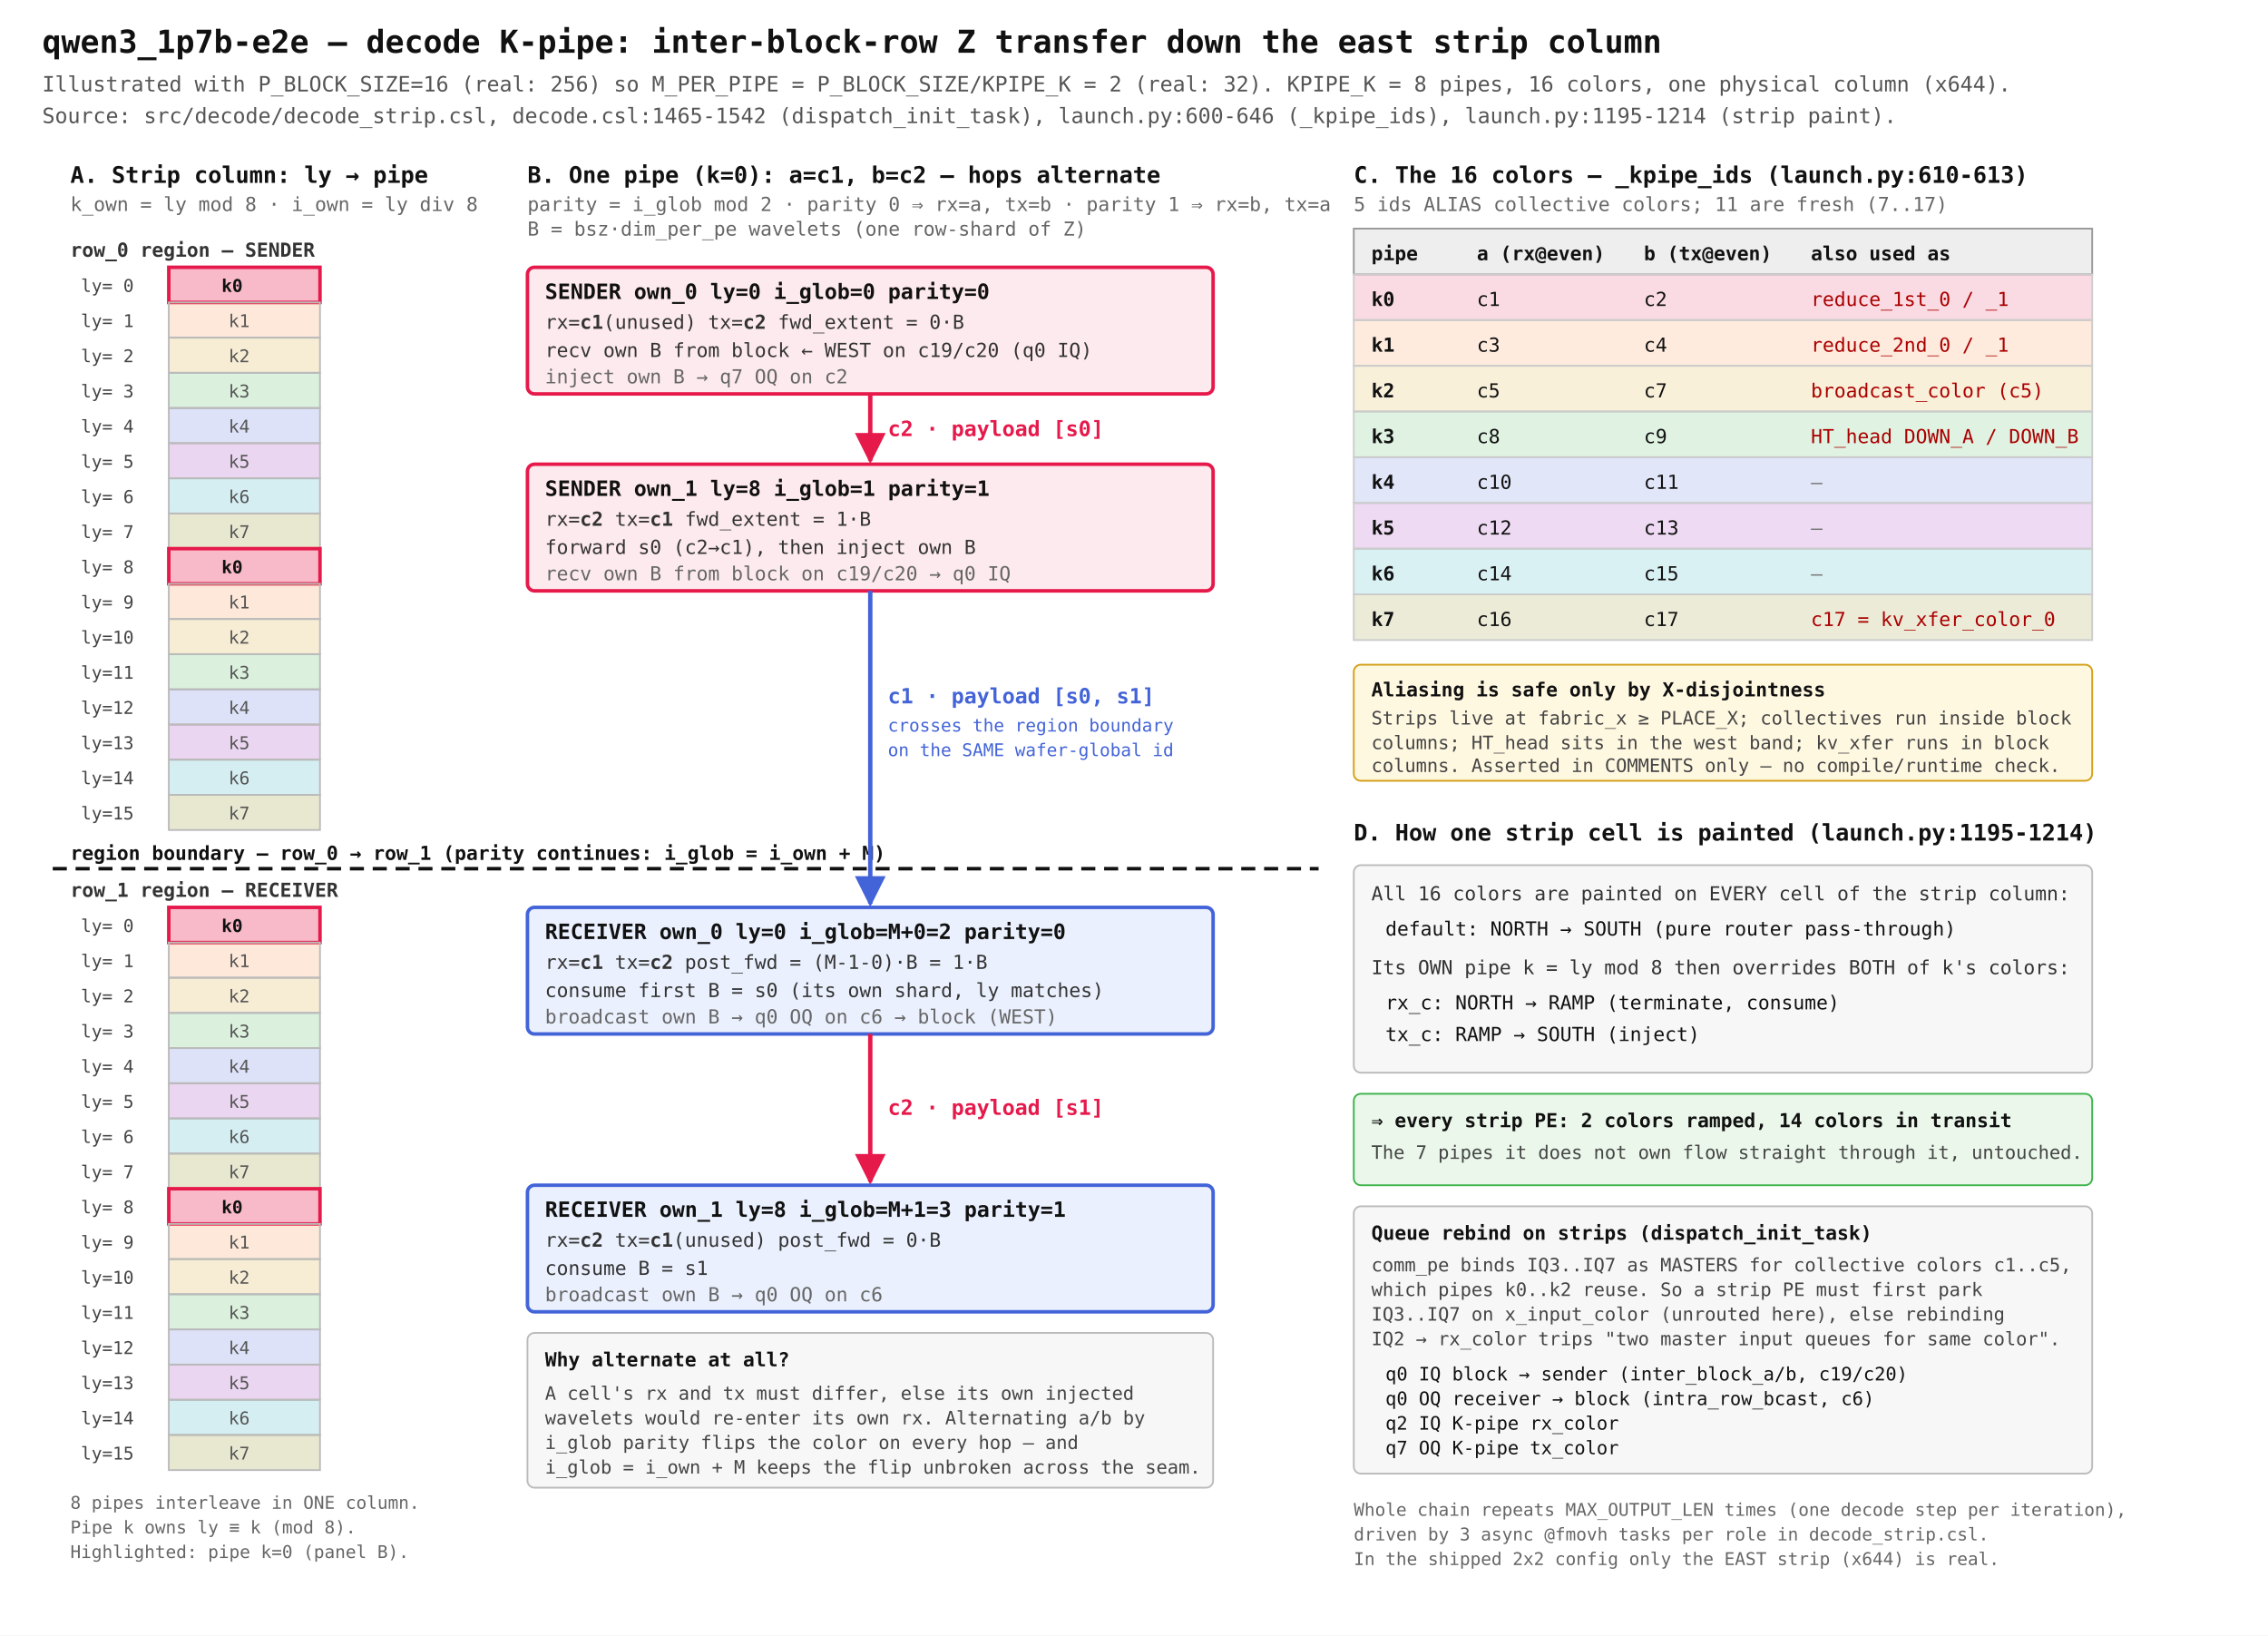
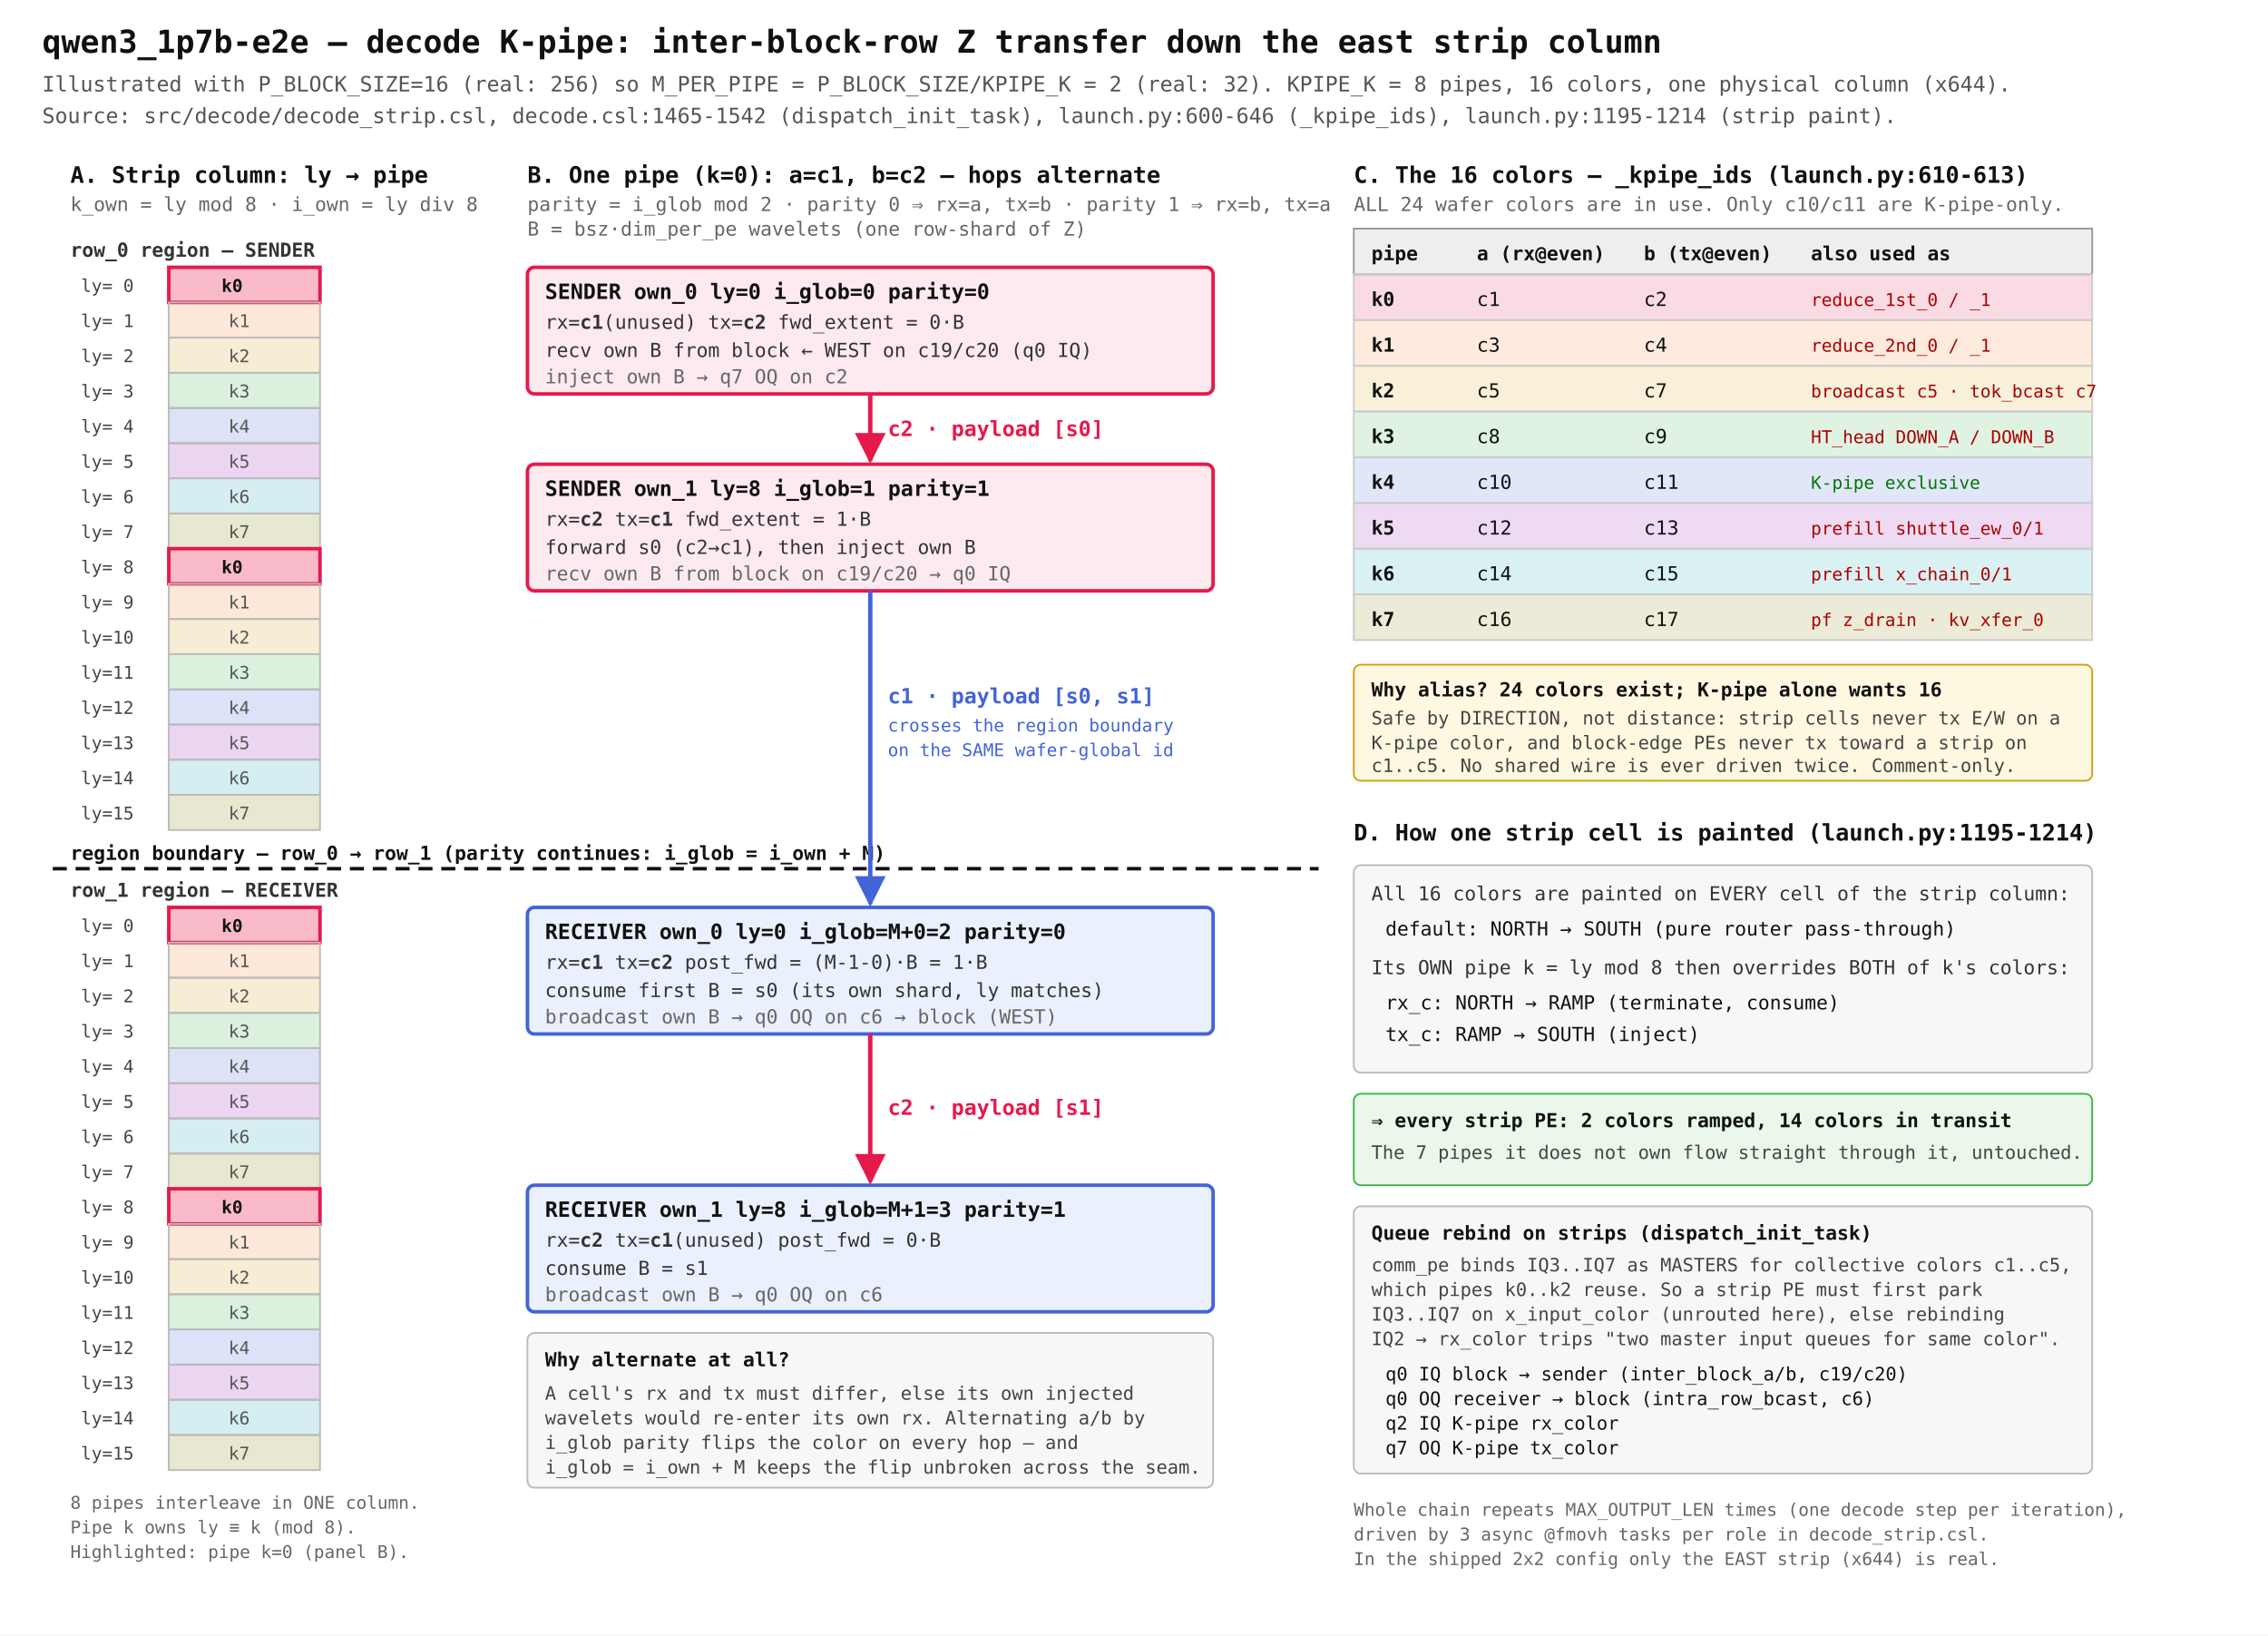
<svg xmlns="http://www.w3.org/2000/svg" viewBox="0 0 1290 930" width="1290" height="930" font-family="ui-monospace, SFMono-Regular, Menlo, monospace">
  <defs>
    <marker id="ar" viewBox="0 0 10 10" refX="9" refY="5" markerWidth="7" markerHeight="7" orient="auto-start-reverse">
      <path d="M 0 0 L 10 5 L 0 10 z" fill="#333" />
    </marker>
    <marker id="arblue" viewBox="0 0 10 10" refX="9" refY="5" markerWidth="7" markerHeight="7" orient="auto-start-reverse">
      <path d="M 0 0 L 10 5 L 0 10 z" fill="#4363d8" />
    </marker>
    <marker id="arred" viewBox="0 0 10 10" refX="9" refY="5" markerWidth="7" markerHeight="7" orient="auto-start-reverse">
      <path d="M 0 0 L 10 5 L 0 10 z" fill="#e6194b" />
    </marker>
  </defs>
  <rect x="0" y="0" width="1290" height="930" fill="#ffffff" />
  <text x="24" y="30" font-size="18" font-weight="700" fill="#111">qwen3_1p7b-e2e — decode K-pipe: inter-block-row Z transfer down the east strip column</text>
  <text x="24" y="52" font-size="12" fill="#555">Illustrated with P_BLOCK_SIZE=16 (real: 256) so M_PER_PIPE = P_BLOCK_SIZE/KPIPE_K = 2 (real: 32).  KPIPE_K = 8 pipes, 16 colors, one physical column (x644).</text>
  <text x="24" y="70" font-size="12" fill="#555">Source: src/decode/decode_strip.csl, decode.csl:1465-1542 (dispatch_init_task), launch.py:600-646 (_kpipe_ids), launch.py:1195-1214 (strip paint).</text>
  <text x="40" y="104" font-size="13" font-weight="700" fill="#111">A. Strip column: ly → pipe</text>
  <text x="40" y="120" font-size="11" fill="#666">k_own = ly mod 8 · i_own = ly div 8</text>
  <g font-size="10">
    <text x="40" y="146" font-size="11" font-weight="700" fill="#333">row_0 region — SENDER</text>
    <rect x="96" y="152" width="86" height="20" fill="#e6194b" fill-opacity="0.30" stroke="#e6194b" stroke-width="2" />
    <text x="46" y="166" fill="#444">ly= 0</text>
    <text x="126" y="166" fill="#111" font-weight="700">k0</text>
    <rect x="96" y="172" width="86" height="20" fill="#f58231" fill-opacity="0.18" stroke="#bbb" />
    <text x="46" y="186" fill="#444">ly= 1</text>
    <text x="130" y="186" fill="#555">k1</text>
    <rect x="96" y="192" width="86" height="20" fill="#d4a017" fill-opacity="0.18" stroke="#bbb" />
    <text x="46" y="206" fill="#444">ly= 2</text>
    <text x="130" y="206" fill="#555">k2</text>
    <rect x="96" y="212" width="86" height="20" fill="#3cb44b" fill-opacity="0.18" stroke="#bbb" />
    <text x="46" y="226" fill="#444">ly= 3</text>
    <text x="130" y="226" fill="#555">k3</text>
    <rect x="96" y="232" width="86" height="20" fill="#4363d8" fill-opacity="0.18" stroke="#bbb" />
    <text x="46" y="246" fill="#444">ly= 4</text>
    <text x="130" y="246" fill="#555">k4</text>
    <rect x="96" y="252" width="86" height="20" fill="#911eb4" fill-opacity="0.18" stroke="#bbb" />
    <text x="46" y="266" fill="#444">ly= 5</text>
    <text x="130" y="266" fill="#555">k5</text>
    <rect x="96" y="272" width="86" height="20" fill="#17a2b8" fill-opacity="0.18" stroke="#bbb" />
    <text x="46" y="286" fill="#444">ly= 6</text>
    <text x="130" y="286" fill="#555">k6</text>
    <rect x="96" y="292" width="86" height="20" fill="#808000" fill-opacity="0.18" stroke="#bbb" />
    <text x="46" y="306" fill="#444">ly= 7</text>
    <text x="130" y="306" fill="#555">k7</text>
    <rect x="96" y="312" width="86" height="20" fill="#e6194b" fill-opacity="0.30" stroke="#e6194b" stroke-width="2" />
    <text x="46" y="326" fill="#444">ly= 8</text>
    <text x="126" y="326" fill="#111" font-weight="700">k0</text>
    <rect x="96" y="332" width="86" height="20" fill="#f58231" fill-opacity="0.18" stroke="#bbb" />
    <text x="46" y="346" fill="#444">ly= 9</text>
    <text x="130" y="346" fill="#555">k1</text>
    <rect x="96" y="352" width="86" height="20" fill="#d4a017" fill-opacity="0.18" stroke="#bbb" />
    <text x="46" y="366" fill="#444">ly=10</text>
    <text x="130" y="366" fill="#555">k2</text>
    <rect x="96" y="372" width="86" height="20" fill="#3cb44b" fill-opacity="0.18" stroke="#bbb" />
    <text x="46" y="386" fill="#444">ly=11</text>
    <text x="130" y="386" fill="#555">k3</text>
    <rect x="96" y="392" width="86" height="20" fill="#4363d8" fill-opacity="0.18" stroke="#bbb" />
    <text x="46" y="406" fill="#444">ly=12</text>
    <text x="130" y="406" fill="#555">k4</text>
    <rect x="96" y="412" width="86" height="20" fill="#911eb4" fill-opacity="0.18" stroke="#bbb" />
    <text x="46" y="426" fill="#444">ly=13</text>
    <text x="130" y="426" fill="#555">k5</text>
    <rect x="96" y="432" width="86" height="20" fill="#17a2b8" fill-opacity="0.18" stroke="#bbb" />
    <text x="46" y="446" fill="#444">ly=14</text>
    <text x="130" y="446" fill="#555">k6</text>
    <rect x="96" y="452" width="86" height="20" fill="#808000" fill-opacity="0.18" stroke="#bbb" />
    <text x="46" y="466" fill="#444">ly=15</text>
    <text x="130" y="466" fill="#555">k7</text>
  </g>
  <line x1="30" y1="494" x2="750" y2="494" stroke="#111" stroke-width="2" stroke-dasharray="8 5" />
  <text x="40" y="489" font-size="11" font-weight="700" fill="#111">region boundary — row_0 → row_1   (parity continues: i_glob = i_own + M)</text>
  <g font-size="10">
    <text x="40" y="510" font-size="11" font-weight="700" fill="#333">row_1 region — RECEIVER</text>
    <rect x="96" y="516" width="86" height="20" fill="#e6194b" fill-opacity="0.30" stroke="#e6194b" stroke-width="2" />
    <text x="46" y="530" fill="#444">ly= 0</text>
    <text x="126" y="530" fill="#111" font-weight="700">k0</text>
    <rect x="96" y="536" width="86" height="20" fill="#f58231" fill-opacity="0.18" stroke="#bbb" />
    <text x="46" y="550" fill="#444">ly= 1</text>
    <text x="130" y="550" fill="#555">k1</text>
    <rect x="96" y="556" width="86" height="20" fill="#d4a017" fill-opacity="0.18" stroke="#bbb" />
    <text x="46" y="570" fill="#444">ly= 2</text>
    <text x="130" y="570" fill="#555">k2</text>
    <rect x="96" y="576" width="86" height="20" fill="#3cb44b" fill-opacity="0.18" stroke="#bbb" />
    <text x="46" y="590" fill="#444">ly= 3</text>
    <text x="130" y="590" fill="#555">k3</text>
    <rect x="96" y="596" width="86" height="20" fill="#4363d8" fill-opacity="0.18" stroke="#bbb" />
    <text x="46" y="610" fill="#444">ly= 4</text>
    <text x="130" y="610" fill="#555">k4</text>
    <rect x="96" y="616" width="86" height="20" fill="#911eb4" fill-opacity="0.18" stroke="#bbb" />
    <text x="46" y="630" fill="#444">ly= 5</text>
    <text x="130" y="630" fill="#555">k5</text>
    <rect x="96" y="636" width="86" height="20" fill="#17a2b8" fill-opacity="0.18" stroke="#bbb" />
    <text x="46" y="650" fill="#444">ly= 6</text>
    <text x="130" y="650" fill="#555">k6</text>
    <rect x="96" y="656" width="86" height="20" fill="#808000" fill-opacity="0.18" stroke="#bbb" />
    <text x="46" y="670" fill="#444">ly= 7</text>
    <text x="130" y="670" fill="#555">k7</text>
    <rect x="96" y="676" width="86" height="20" fill="#e6194b" fill-opacity="0.30" stroke="#e6194b" stroke-width="2" />
    <text x="46" y="690" fill="#444">ly= 8</text>
    <text x="126" y="690" fill="#111" font-weight="700">k0</text>
    <rect x="96" y="696" width="86" height="20" fill="#f58231" fill-opacity="0.18" stroke="#bbb" />
    <text x="46" y="710" fill="#444">ly= 9</text>
    <text x="130" y="710" fill="#555">k1</text>
    <rect x="96" y="716" width="86" height="20" fill="#d4a017" fill-opacity="0.18" stroke="#bbb" />
    <text x="46" y="730" fill="#444">ly=10</text>
    <text x="130" y="730" fill="#555">k2</text>
    <rect x="96" y="736" width="86" height="20" fill="#3cb44b" fill-opacity="0.18" stroke="#bbb" />
    <text x="46" y="750" fill="#444">ly=11</text>
    <text x="130" y="750" fill="#555">k3</text>
    <rect x="96" y="756" width="86" height="20" fill="#4363d8" fill-opacity="0.18" stroke="#bbb" />
    <text x="46" y="770" fill="#444">ly=12</text>
    <text x="130" y="770" fill="#555">k4</text>
    <rect x="96" y="776" width="86" height="20" fill="#911eb4" fill-opacity="0.18" stroke="#bbb" />
    <text x="46" y="790" fill="#444">ly=13</text>
    <text x="130" y="790" fill="#555">k5</text>
    <rect x="96" y="796" width="86" height="20" fill="#17a2b8" fill-opacity="0.18" stroke="#bbb" />
    <text x="46" y="810" fill="#444">ly=14</text>
    <text x="130" y="810" fill="#555">k6</text>
    <rect x="96" y="816" width="86" height="20" fill="#808000" fill-opacity="0.18" stroke="#bbb" />
    <text x="46" y="830" fill="#444">ly=15</text>
    <text x="130" y="830" fill="#555">k7</text>
  </g>
  <text x="40" y="858" font-size="10" fill="#666">8 pipes interleave in ONE column.</text>
  <text x="40" y="872" font-size="10" fill="#666">Pipe k owns ly ≡ k (mod 8).</text>
  <text x="40" y="886" font-size="10" fill="#666">Highlighted: pipe k=0 (panel B).</text>
  <text x="300" y="104" font-size="13" font-weight="700" fill="#111">B. One pipe (k=0): a=c1, b=c2 — hops alternate</text>
  <text x="300" y="120" font-size="11" fill="#666">parity = i_glob mod 2 · parity 0 ⇒ rx=a, tx=b · parity 1 ⇒ rx=b, tx=a</text>
  <text x="300" y="134" font-size="11" fill="#666">B = bsz·dim_per_pe wavelets (one row-shard of Z)</text>
  <rect x="300" y="152" width="390" height="72" rx="4" fill="#fdeaee" stroke="#e6194b" stroke-width="2" />
  <text x="310" y="170" font-size="12" font-weight="700" fill="#111">SENDER own_0   ly=0   i_glob=0   parity=0</text>
  <text x="310" y="187" font-size="11" fill="#333">rx=<tspan font-weight="700">c1</tspan>(unused)  tx=<tspan font-weight="700">c2</tspan>   fwd_extent = 0·B</text>
  <text x="310" y="203" font-size="11" fill="#333">recv own B from block ← WEST on c19/c20  (q0 IQ)</text>
  <text x="310" y="218" font-size="11" fill="#666">inject own B → q7 OQ on c2</text>
  <line x1="495" y1="224" x2="495" y2="262" stroke="#e6194b" stroke-width="2.5" marker-end="url(#arred)" />
  <text x="505" y="248" font-size="12" font-weight="700" fill="#e6194b">c2 · payload [s0]</text>
  <rect x="300" y="264" width="390" height="72" rx="4" fill="#fdeaee" stroke="#e6194b" stroke-width="2" />
  <text x="310" y="282" font-size="12" font-weight="700" fill="#111">SENDER own_1   ly=8   i_glob=1   parity=1</text>
  <text x="310" y="299" font-size="11" fill="#333">rx=<tspan font-weight="700">c2</tspan>  tx=<tspan font-weight="700">c1</tspan>   fwd_extent = 1·B</text>
  <text x="310" y="315" font-size="11" fill="#333">forward s0 (c2→c1), then inject own B</text>
  <text x="310" y="330" font-size="11" fill="#666">recv own B from block on c19/c20 → q0 IQ</text>
  <line x1="495" y1="336" x2="495" y2="514" stroke="#4363d8" stroke-width="2.5" marker-end="url(#arblue)" />
  <text x="505" y="400" font-size="12" font-weight="700" fill="#4363d8">c1 · payload [s0, s1]</text>
  <text x="505" y="416" font-size="10" fill="#4363d8">crosses the region boundary</text>
  <text x="505" y="430" font-size="10" fill="#4363d8">on the SAME wafer-global id</text>
  <rect x="300" y="516" width="390" height="72" rx="4" fill="#eaf0fd" stroke="#4363d8" stroke-width="2" />
  <text x="310" y="534" font-size="12" font-weight="700" fill="#111">RECEIVER own_0   ly=0   i_glob=M+0=2   parity=0</text>
  <text x="310" y="551" font-size="11" fill="#333">rx=<tspan font-weight="700">c1</tspan>  tx=<tspan font-weight="700">c2</tspan>   post_fwd = (M-1-0)·B = 1·B</text>
  <text x="310" y="567" font-size="11" fill="#333">consume first B = s0 (its own shard, ly matches)</text>
  <text x="310" y="582" font-size="11" fill="#666">broadcast own B → q0 OQ on c6 → block (WEST)</text>
  <line x1="495" y1="588" x2="495" y2="672" stroke="#e6194b" stroke-width="2.5" marker-end="url(#arred)" />
  <text x="505" y="634" font-size="12" font-weight="700" fill="#e6194b">c2 · payload [s1]</text>
  <rect x="300" y="674" width="390" height="72" rx="4" fill="#eaf0fd" stroke="#4363d8" stroke-width="2" />
  <text x="310" y="692" font-size="12" font-weight="700" fill="#111">RECEIVER own_1   ly=8   i_glob=M+1=3   parity=1</text>
  <text x="310" y="709" font-size="11" fill="#333">rx=<tspan font-weight="700">c2</tspan>  tx=<tspan font-weight="700">c1</tspan>(unused)   post_fwd = 0·B</text>
  <text x="310" y="725" font-size="11" fill="#333">consume B = s1</text>
  <text x="310" y="740" font-size="11" fill="#666">broadcast own B → q0 OQ on c6</text>
  <rect x="300" y="758" width="390" height="88" rx="4" fill="#f7f7f7" stroke="#bbb" />
  <text x="310" y="777" font-size="11" font-weight="700" fill="#111">Why alternate at all?</text>
  <text x="310" y="796" font-size="10.5" fill="#444">A cell's rx and tx must differ, else its own injected</text>
  <text x="310" y="810" font-size="10.5" fill="#444">wavelets would re-enter its own rx. Alternating a/b by</text>
  <text x="310" y="824" font-size="10.5" fill="#444">i_glob parity flips the color on every hop — and</text>
  <text x="310" y="838" font-size="10.5" fill="#444">i_glob = i_own + M keeps the flip unbroken across the seam.</text>
  <text x="770" y="104" font-size="13" font-weight="700" fill="#111">C. The 16 colors — _kpipe_ids (launch.py:610-613)</text>
-   <text x="770" y="120" font-size="11" fill="#666">5 ids ALIAS collective colors; 11 are fresh (7..17)</text>
+   <text x="770" y="120" font-size="11" fill="#666">ALL 24 wafer colors are in use. Only c10/c11 are K-pipe-only.</text>
  <rect x="770" y="130" width="420" height="26" fill="#eee" stroke="#999" />
  <text x="780" y="148" font-size="11" font-weight="700" fill="#111">pipe</text>
  <text x="840" y="148" font-size="11" font-weight="700" fill="#111">a (rx@even)</text>
  <text x="935" y="148" font-size="11" font-weight="700" fill="#111">b (tx@even)</text>
  <text x="1030" y="148" font-size="11" font-weight="700" fill="#111">also used as</text>
  <g font-size="11">
    <rect x="770" y="156" width="420" height="26" fill="#e6194b" fill-opacity="0.16" stroke="#ccc" />
    <text x="780" y="174" fill="#111" font-weight="700">k0</text>
    <text x="840" y="174" fill="#111">c1</text>
    <text x="935" y="174" fill="#111">c2</text>
-     <text x="1030" y="174" fill="#a00">reduce_1st_0 / _1</text>
+     <text x="1030" y="174" font-size="10" fill="#a00">reduce_1st_0 / _1</text>
    <rect x="770" y="182" width="420" height="26" fill="#f58231" fill-opacity="0.16" stroke="#ccc" />
    <text x="780" y="200" fill="#111" font-weight="700">k1</text>
    <text x="840" y="200" fill="#111">c3</text>
    <text x="935" y="200" fill="#111">c4</text>
-     <text x="1030" y="200" fill="#a00">reduce_2nd_0 / _1</text>
+     <text x="1030" y="200" font-size="10" fill="#a00">reduce_2nd_0 / _1</text>
    <rect x="770" y="208" width="420" height="26" fill="#d4a017" fill-opacity="0.16" stroke="#ccc" />
    <text x="780" y="226" fill="#111" font-weight="700">k2</text>
    <text x="840" y="226" fill="#111">c5</text>
    <text x="935" y="226" fill="#111">c7</text>
-     <text x="1030" y="226" fill="#a00">broadcast_color (c5)</text>
+     <text x="1030" y="226" font-size="10" fill="#a00">broadcast c5 · tok_bcast c7</text>
    <rect x="770" y="234" width="420" height="26" fill="#3cb44b" fill-opacity="0.16" stroke="#ccc" />
    <text x="780" y="252" fill="#111" font-weight="700">k3</text>
    <text x="840" y="252" fill="#111">c8</text>
    <text x="935" y="252" fill="#111">c9</text>
-     <text x="1030" y="252" fill="#a00">HT_head DOWN_A / DOWN_B</text>
+     <text x="1030" y="252" font-size="10" fill="#a00">HT_head DOWN_A / DOWN_B</text>
    <rect x="770" y="260" width="420" height="26" fill="#4363d8" fill-opacity="0.16" stroke="#ccc" />
    <text x="780" y="278" fill="#111" font-weight="700">k4</text>
    <text x="840" y="278" fill="#111">c10</text>
    <text x="935" y="278" fill="#111">c11</text>
-     <text x="1030" y="278" fill="#777">—</text>
+     <text x="1030" y="278" font-size="10" fill="#070">K-pipe exclusive</text>
    <rect x="770" y="286" width="420" height="26" fill="#911eb4" fill-opacity="0.16" stroke="#ccc" />
    <text x="780" y="304" fill="#111" font-weight="700">k5</text>
    <text x="840" y="304" fill="#111">c12</text>
    <text x="935" y="304" fill="#111">c13</text>
-     <text x="1030" y="304" fill="#777">—</text>
+     <text x="1030" y="304" font-size="10" fill="#a00">prefill shuttle_ew_0/1</text>
    <rect x="770" y="312" width="420" height="26" fill="#17a2b8" fill-opacity="0.16" stroke="#ccc" />
    <text x="780" y="330" fill="#111" font-weight="700">k6</text>
    <text x="840" y="330" fill="#111">c14</text>
    <text x="935" y="330" fill="#111">c15</text>
-     <text x="1030" y="330" fill="#777">—</text>
+     <text x="1030" y="330" font-size="10" fill="#a00">prefill x_chain_0/1</text>
    <rect x="770" y="338" width="420" height="26" fill="#808000" fill-opacity="0.16" stroke="#ccc" />
    <text x="780" y="356" fill="#111" font-weight="700">k7</text>
    <text x="840" y="356" fill="#111">c16</text>
    <text x="935" y="356" fill="#111">c17</text>
-     <text x="1030" y="356" fill="#a00">c17 = kv_xfer_color_0</text>
+     <text x="1030" y="356" font-size="10" fill="#a00">pf z_drain · kv_xfer_0</text>
  </g>
  <rect x="770" y="378" width="420" height="66" rx="4" fill="#fff8e1" stroke="#d4a017" />
-   <text x="780" y="396" font-size="11" font-weight="700" fill="#111">Aliasing is safe only by X-disjointness</text>
-   <text x="780" y="412" font-size="10.5" fill="#444">Strips live at fabric_x ≥ PLACE_X; collectives run inside block</text>
-   <text x="780" y="426" font-size="10.5" fill="#444">columns; HT_head sits in the west band; kv_xfer runs in block</text>
-   <text x="780" y="439" font-size="10.5" fill="#444">columns. Asserted in COMMENTS only — no compile/runtime check.</text>
+   <text x="780" y="396" font-size="11" font-weight="700" fill="#111">Why alias? 24 colors exist; K-pipe alone wants 16</text>
+   <text x="780" y="412" font-size="10.5" fill="#444">Safe by DIRECTION, not distance: strip cells never tx E/W on a</text>
+   <text x="780" y="426" font-size="10.5" fill="#444">K-pipe color, and block-edge PEs never tx toward a strip on</text>
+   <text x="780" y="439" font-size="10.5" fill="#444">c1..c5. No shared wire is ever driven twice. Comment-only.</text>
  <text x="770" y="478" font-size="13" font-weight="700" fill="#111">D. How one strip cell is painted (launch.py:1195-1214)</text>
  <rect x="770" y="492" width="420" height="118" rx="4" fill="#f7f7f7" stroke="#bbb" />
  <text x="780" y="512" font-size="11" fill="#333">All 16 colors are painted on EVERY cell of the strip column:</text>
  <text x="788" y="532" font-size="11" fill="#111">default:  NORTH → SOUTH   (pure router pass-through)</text>
  <text x="780" y="554" font-size="11" fill="#333">Its OWN pipe k = ly mod 8 then overrides BOTH of k's colors:</text>
  <text x="788" y="574" font-size="11" fill="#111">rx_c:  NORTH → RAMP     (terminate, consume)</text>
  <text x="788" y="592" font-size="11" fill="#111">tx_c:  RAMP  → SOUTH    (inject)</text>
  <rect x="770" y="622" width="420" height="52" rx="4" fill="#eaf7ea" stroke="#3cb44b" />
  <text x="780" y="641" font-size="11" font-weight="700" fill="#111">⇒ every strip PE: 2 colors ramped, 14 colors in transit</text>
  <text x="780" y="659" font-size="10.5" fill="#444">The 7 pipes it does not own flow straight through it, untouched.</text>
  <rect x="770" y="686" width="420" height="152" rx="4" fill="#f7f7f7" stroke="#bbb" />
  <text x="780" y="705" font-size="11" font-weight="700" fill="#111">Queue rebind on strips (dispatch_init_task)</text>
  <text x="780" y="723" font-size="10.5" fill="#444">comm_pe binds IQ3..IQ7 as MASTERS for collective colors c1..c5,</text>
  <text x="780" y="737" font-size="10.5" fill="#444">which pipes k0..k2 reuse. So a strip PE must first park</text>
  <text x="780" y="751" font-size="10.5" fill="#444">IQ3..IQ7 on x_input_color (unrouted here), else rebinding</text>
  <text x="780" y="765" font-size="10.5" fill="#444">IQ2 → rx_color trips "two master input queues for same color".</text>
  <text x="788" y="785" font-size="10.5" fill="#111">q0 IQ  block → sender   (inter_block_a/b, c19/c20)</text>
  <text x="788" y="799" font-size="10.5" fill="#111">q0 OQ  receiver → block (intra_row_bcast, c6)</text>
  <text x="788" y="813" font-size="10.5" fill="#111">q2 IQ  K-pipe rx_color</text>
  <text x="788" y="827" font-size="10.5" fill="#111">q7 OQ  K-pipe tx_color</text>
  <text x="770" y="862" font-size="10" fill="#666">Whole chain repeats MAX_OUTPUT_LEN times (one decode step per iteration),</text>
  <text x="770" y="876" font-size="10" fill="#666">driven by 3 async @fmovh tasks per role in decode_strip.csl.</text>
  <text x="770" y="890" font-size="10" fill="#666">In the shipped 2x2 config only the EAST strip (x644) is real.</text>
</svg>
